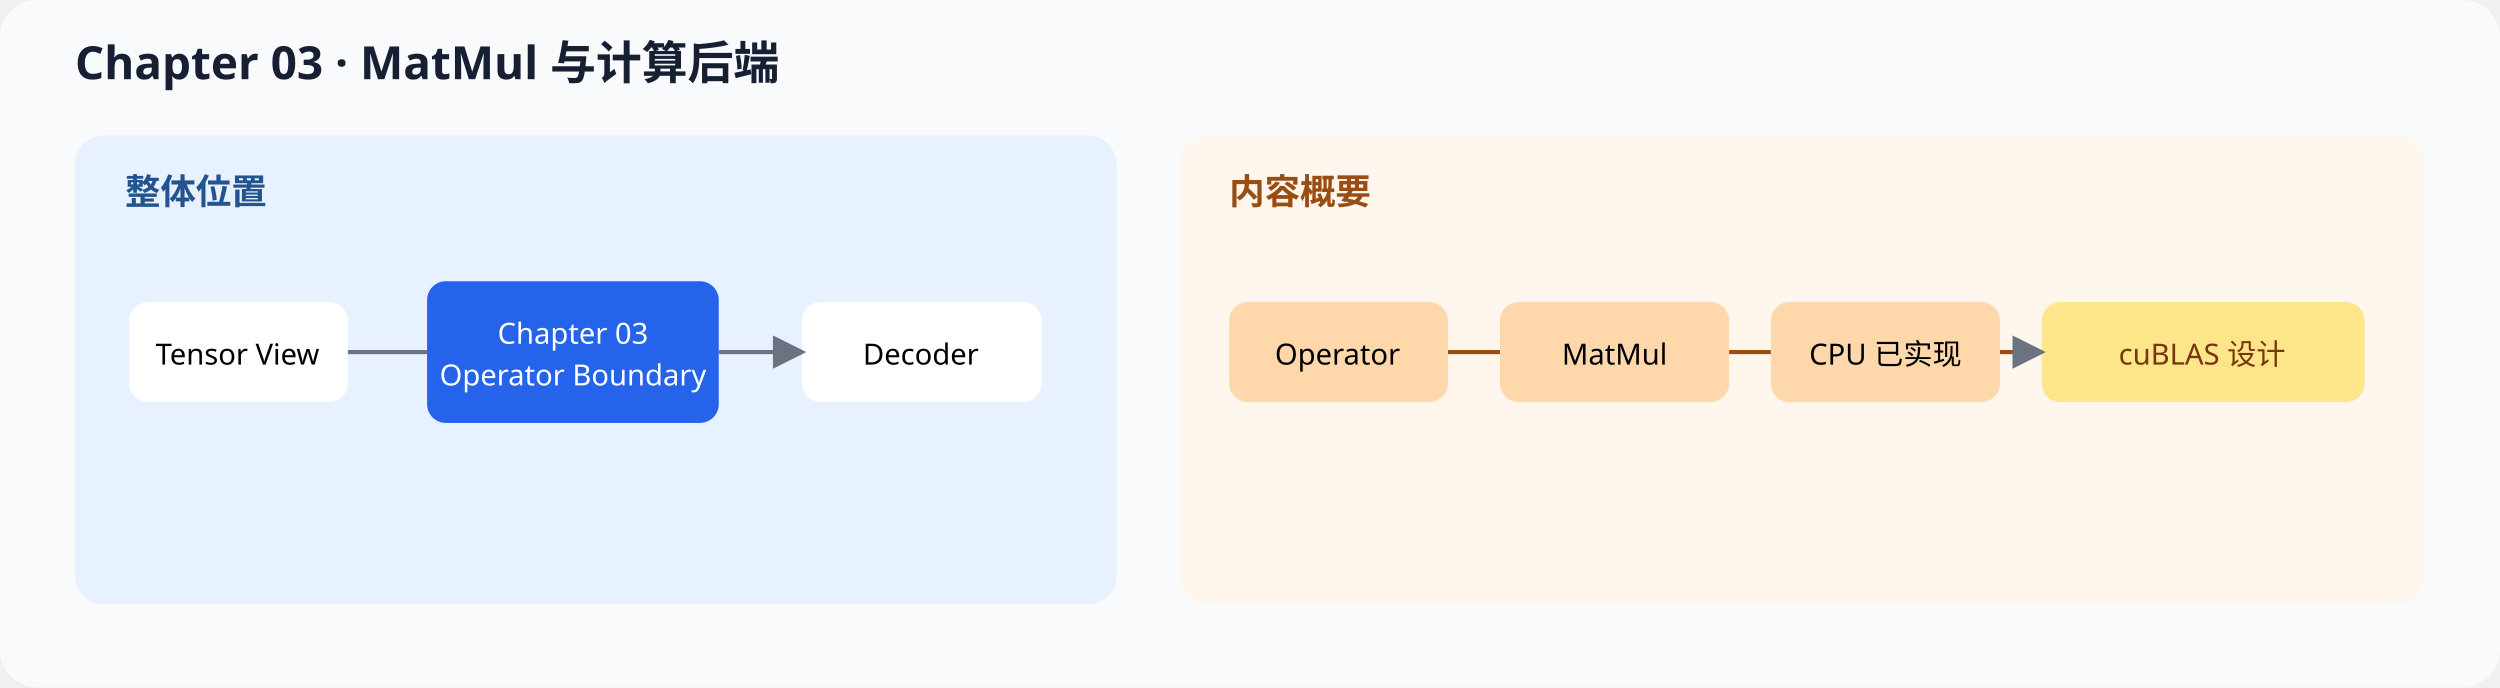
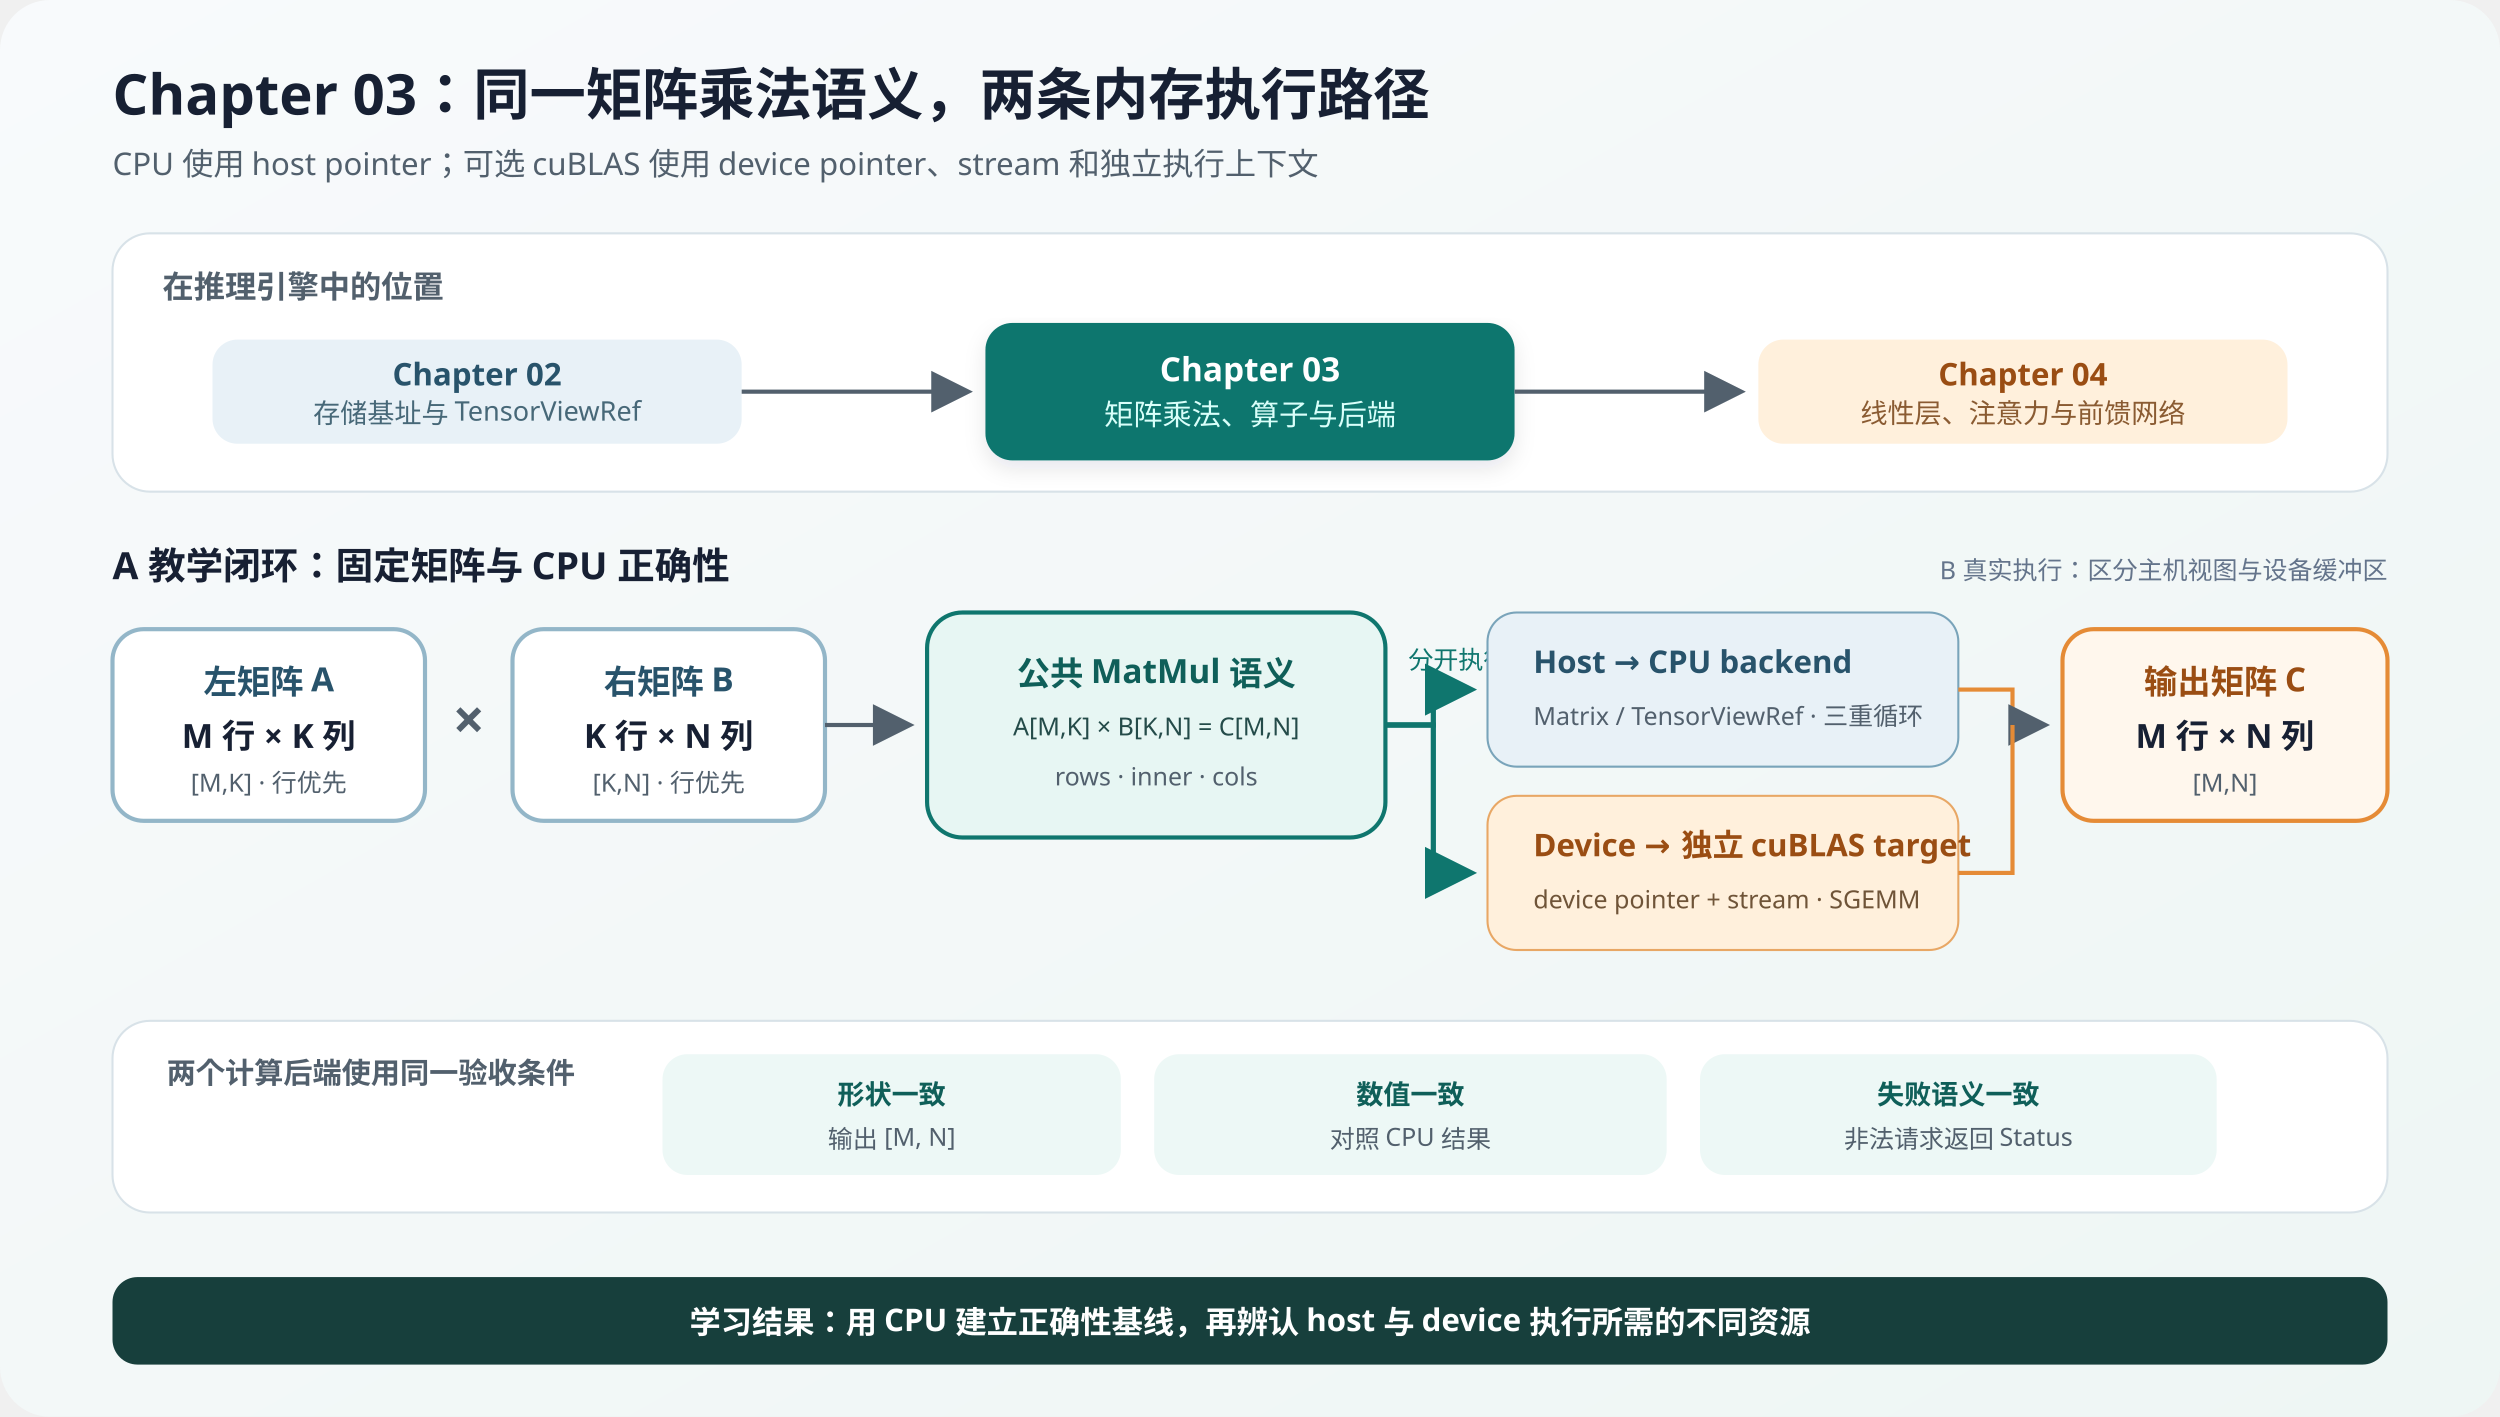
- <svg xmlns="http://www.w3.org/2000/svg" viewBox="0 0 1200 330" role="img" aria-labelledby="title desc">
+ <svg xmlns="http://www.w3.org/2000/svg" viewBox="0 0 1200 680" role="img" aria-labelledby="title desc">
  <defs>
-     <marker id="a" markerWidth="8" markerHeight="8" refX="7" refY="4" orient="auto">
-       <path d="M0 0L8 4L0 8Z" fill="#6b7280" />
+     <style>text { font-family: "Noto Sans CJK SC", "Droid Sans Fallback", sans-serif !important; }</style>
+     <linearGradient id="background" x1="0" y1="0" x2="1" y2="1">
+       <stop offset="0" stop-color="#f8fafc" />
+       <stop offset="1" stop-color="#eef6f4" />
+     </linearGradient>
+     <marker id="arrow" markerWidth="10" markerHeight="10" refX="8" refY="5" orient="auto">
+       <path d="M0,0 L10,5 L0,10 Z" fill="#52606d" />
    </marker>
+     <marker id="arrow-teal" markerWidth="10" markerHeight="10" refX="8" refY="5" orient="auto">
+       <path d="M0,0 L10,5 L0,10 Z" fill="#0f766e" />
+     </marker>
+     <filter id="shadow" x="-10%" y="-10%" width="120%" height="130%">
+       <feDropShadow dx="0" dy="4" stdDeviation="5" flood-color="#0f172a" flood-opacity="0.10" />
+     </filter>
  </defs>
-   <rect width="1200" height="330" rx="18" fill="#f8fafc" />
-   <text x="36" y="38" font-family="sans-serif" font-size="22" font-weight="700" fill="#172033">Chapter 03 · MatMul 与计算后端</text>
-   <rect x="36" y="65" width="500" height="225" rx="14" fill="#e8f1ff" />
-   <text x="60" y="98" font-family="sans-serif" font-size="17" font-weight="700" fill="#24548f">整体位置</text>
-   <g font-family="sans-serif" font-size="14" text-anchor="middle">
-     <rect x="62" y="145" width="105" height="48" rx="9" fill="#fff" />
-     <text x="114" y="175">Tensor View</text>
-     <rect x="205" y="135" width="140" height="68" rx="9" fill="#2563eb" />
-     <text x="275" y="165" fill="#fff">Chapter 03</text>
-     <text x="275" y="185" fill="#fff">Operator Boundary</text>
-     <rect x="385" y="145" width="115" height="48" rx="9" fill="#fff" />
-     <text x="442" y="175">Decoder</text>
+   <rect width="1200" height="680" rx="24" fill="url(#background)" />
+   <text x="54" y="55" font-family="Noto Sans SC, sans-serif" font-size="27" font-weight="700" fill="#172033">Chapter 03：同一矩阵乘法语义，两条内存执行路径</text>
+   <text x="54" y="84" font-family="Noto Sans SC, sans-serif" font-size="15" fill="#52606d">CPU 使用 host pointer；可选 cuBLAS 使用 device pointer、stream 和独立执行上下文</text>
+   <rect x="54" y="112" width="1092" height="124" rx="18" fill="#ffffff" stroke="#d8e2e8" />
+   <text x="78" y="143" font-family="Noto Sans SC, sans-serif" font-size="15" font-weight="700" fill="#52606d">在推理引擎中的位置</text>
+   <g font-family="Noto Sans SC, sans-serif" text-anchor="middle">
+     <rect x="102" y="163" width="254" height="50" rx="12" fill="#e8f1f7" />
+     <text x="229" y="185" font-size="15" font-weight="700" fill="#28536b">Chapter 02</text>
+     <text x="229" y="203" font-size="13" fill="#476878">存储基址与 TensorViewRef</text>
+     <rect x="473" y="155" width="254" height="66" rx="13" fill="#0f766e" filter="url(#shadow)" />
+     <text x="600" y="183" font-size="16" font-weight="700" fill="#ffffff">Chapter 03</text>
+     <text x="600" y="204" font-size="14" fill="#d9fffa">矩阵乘法、算子与后端</text>
+     <rect x="844" y="163" width="254" height="50" rx="12" fill="#fff0dc" />
+     <text x="971" y="185" font-size="15" font-weight="700" fill="#9a4d13">Chapter 04</text>
+     <text x="971" y="203" font-size="13" fill="#8a5b32">线性层、注意力与前馈网络</text>
  </g>
-   <path d="M167 169H205M345 169H385" stroke="#6b7280" stroke-width="2" marker-end="url(#a)" />
-   <rect x="566" y="65" width="598" height="225" rx="14" fill="#fff7ed" />
-   <text x="590" y="98" font-family="sans-serif" font-size="17" font-weight="700" fill="#9a4d13">内容概要</text>
-   <g font-family="sans-serif" font-size="14" text-anchor="middle">
-     <rect x="590" y="145" width="105" height="48" rx="9" fill="#fed7aa" />
-     <text x="642" y="175">Operator</text>
-     <rect x="720" y="145" width="110" height="48" rx="9" fill="#fed7aa" />
-     <text x="775" y="175">MatMul</text>
-     <rect x="850" y="145" width="110" height="48" rx="9" fill="#fed7aa" />
-     <text x="905" y="175">CPU 已实现</text>
-     <rect x="980" y="145" width="155" height="48" rx="9" fill="#fde68a" />
-     <text x="1057" y="175" fill="#78350f">cuBLAS 设计</text>
+   <path d="M356 188 H463" fill="none" stroke="#52606d" stroke-width="2" marker-end="url(#arrow)" />
+   <path d="M727 188 H834" fill="none" stroke="#52606d" stroke-width="2" marker-end="url(#arrow)" />
+   <text x="54" y="278" font-family="Noto Sans SC, sans-serif" font-size="18" font-weight="700" fill="#172033">A 教学闭环：固定矩阵与 CPU 正确性</text>
+   <text x="1146" y="278" font-family="Noto Sans SC, sans-serif" font-size="12" text-anchor="end" fill="#64748b">B 真实执行：区分主机视图与设备缓冲区</text>
+   <g font-family="Noto Sans SC, sans-serif" text-anchor="middle">
+     <rect x="54" y="302" width="150" height="92" rx="15" fill="#ffffff" stroke="#93b6c8" stroke-width="2" />
+     <text x="129" y="333" font-size="16" font-weight="700" fill="#28536b">左矩阵 A</text>
+     <text x="129" y="359" font-size="16" font-weight="700" fill="#172033">M 行 × K 列</text>
+     <text x="129" y="380" font-size="12" fill="#52606d">[M,K] · 行优先</text>
+     <text x="225" y="355" font-size="27" font-weight="700" fill="#52606d">×</text>
+     <rect x="246" y="302" width="150" height="92" rx="15" fill="#ffffff" stroke="#93b6c8" stroke-width="2" />
+     <text x="321" y="333" font-size="16" font-weight="700" fill="#28536b">右矩阵 B</text>
+     <text x="321" y="359" font-size="16" font-weight="700" fill="#172033">K 行 × N 列</text>
+     <text x="321" y="380" font-size="12" fill="#52606d">[K,N] · 行优先</text>
+     <rect x="445" y="294" width="220" height="108" rx="17" fill="#e7f6f3" stroke="#0f766e" stroke-width="2" />
+     <text x="555" y="329" font-size="16" font-weight="700" fill="#0f5f59">公共 MatMul 语义</text>
+     <text x="555" y="353" font-size="12" fill="#244b49">A[M,K] × B[K,N] = C[M,N]</text>
+     <text x="555" y="377" font-size="12" fill="#52606d">rows · inner · cols</text>
+     <rect x="990" y="302" width="156" height="92" rx="15" fill="#fff7ed" stroke="#e58b36" stroke-width="2" />
+     <text x="1068" y="333" font-size="16" font-weight="700" fill="#9a4d13">输出矩阵 C</text>
+     <text x="1068" y="359" font-size="16" font-weight="700" fill="#172033">M 行 × N 列</text>
+     <text x="1068" y="380" font-size="12" fill="#52606d">[M,N]</text>
  </g>
-   <path d="M695 169H720M830 169H850M960 169H980" stroke="#9a4d13" stroke-width="2" marker-end="url(#a)" />
+   <path d="M396 348 H435" fill="none" stroke="#52606d" stroke-width="2" marker-end="url(#arrow)" />
+   <path d="M665 348 H688 V331 H704" fill="none" stroke="#0f766e" stroke-width="2.5" marker-end="url(#arrow-teal)" />
+   <path d="M665 348 H688 V419 H704" fill="none" stroke="#0f766e" stroke-width="2.5" marker-end="url(#arrow-teal)" />
+   <text x="676" y="321" font-family="Noto Sans SC, sans-serif" font-size="12" fill="#0f766e">分开执行</text>
+   <g font-family="Noto Sans SC, sans-serif">
+     <rect x="714" y="294" width="226" height="74" rx="14" fill="#e8f1f7" stroke="#79a4ba" />
+     <text x="736" y="323" font-size="15" font-weight="700" fill="#28536b">Host → CPU backend</text>
+     <text x="736" y="348" font-size="12" fill="#52606d">Matrix / TensorViewRef · 三重循环</text>
+     <rect x="714" y="382" width="226" height="74" rx="14" fill="#fff0dc" stroke="#e8a765" />
+     <text x="736" y="411" font-size="15" font-weight="700" fill="#9a4d13">Device → 独立 cuBLAS target</text>
+     <text x="736" y="436" font-size="12" fill="#6f5438">device pointer + stream · SGEMM</text>
+   </g>
+   <rect x="54" y="490" width="1092" height="92" rx="18" fill="#ffffff" stroke="#d8e2e8" />
+   <text x="80" y="520" font-family="Noto Sans SC, sans-serif" font-size="14" font-weight="700" fill="#52606d">两个计算后端使用同一验收条件</text>
+   <g font-family="Noto Sans SC, sans-serif" text-anchor="middle">
+     <rect x="318" y="506" width="220" height="58" rx="12" fill="#edf8f6" />
+     <text x="428" y="530" font-size="13" font-weight="700" fill="#0f5f59">形状一致</text>
+     <text x="428" y="551" font-size="12" fill="#52606d">输出 [M, N]</text>
+     <rect x="554" y="506" width="246" height="58" rx="12" fill="#edf8f6" />
+     <text x="677" y="530" font-size="13" font-weight="700" fill="#0f5f59">数值一致</text>
+     <text x="677" y="551" font-size="12" fill="#52606d">对照 CPU 结果</text>
+     <rect x="816" y="506" width="248" height="58" rx="12" fill="#edf8f6" />
+     <text x="940" y="530" font-size="13" font-weight="700" fill="#0f5f59">失败语义一致</text>
+     <text x="940" y="551" font-size="12" fill="#52606d">非法请求返回 Status</text>
+   </g>
+   <path d="M940 331 H966 V348 H980" fill="none" stroke="#e58b36" stroke-width="2" marker-end="url(#arrow)" />
+   <path d="M940 419 H966 V348" fill="none" stroke="#e58b36" stroke-width="2" />
+   <rect x="54" y="613" width="1092" height="42" rx="12" fill="#173f3c" />
+   <text x="600" y="640" font-family="Noto Sans SC, sans-serif" font-size="15" font-weight="700" text-anchor="middle" fill="#ffffff">学习结果：用 CPU 建立正确性基线，再辨认 host 与 device 执行所需的不同资源</text>
</svg>
